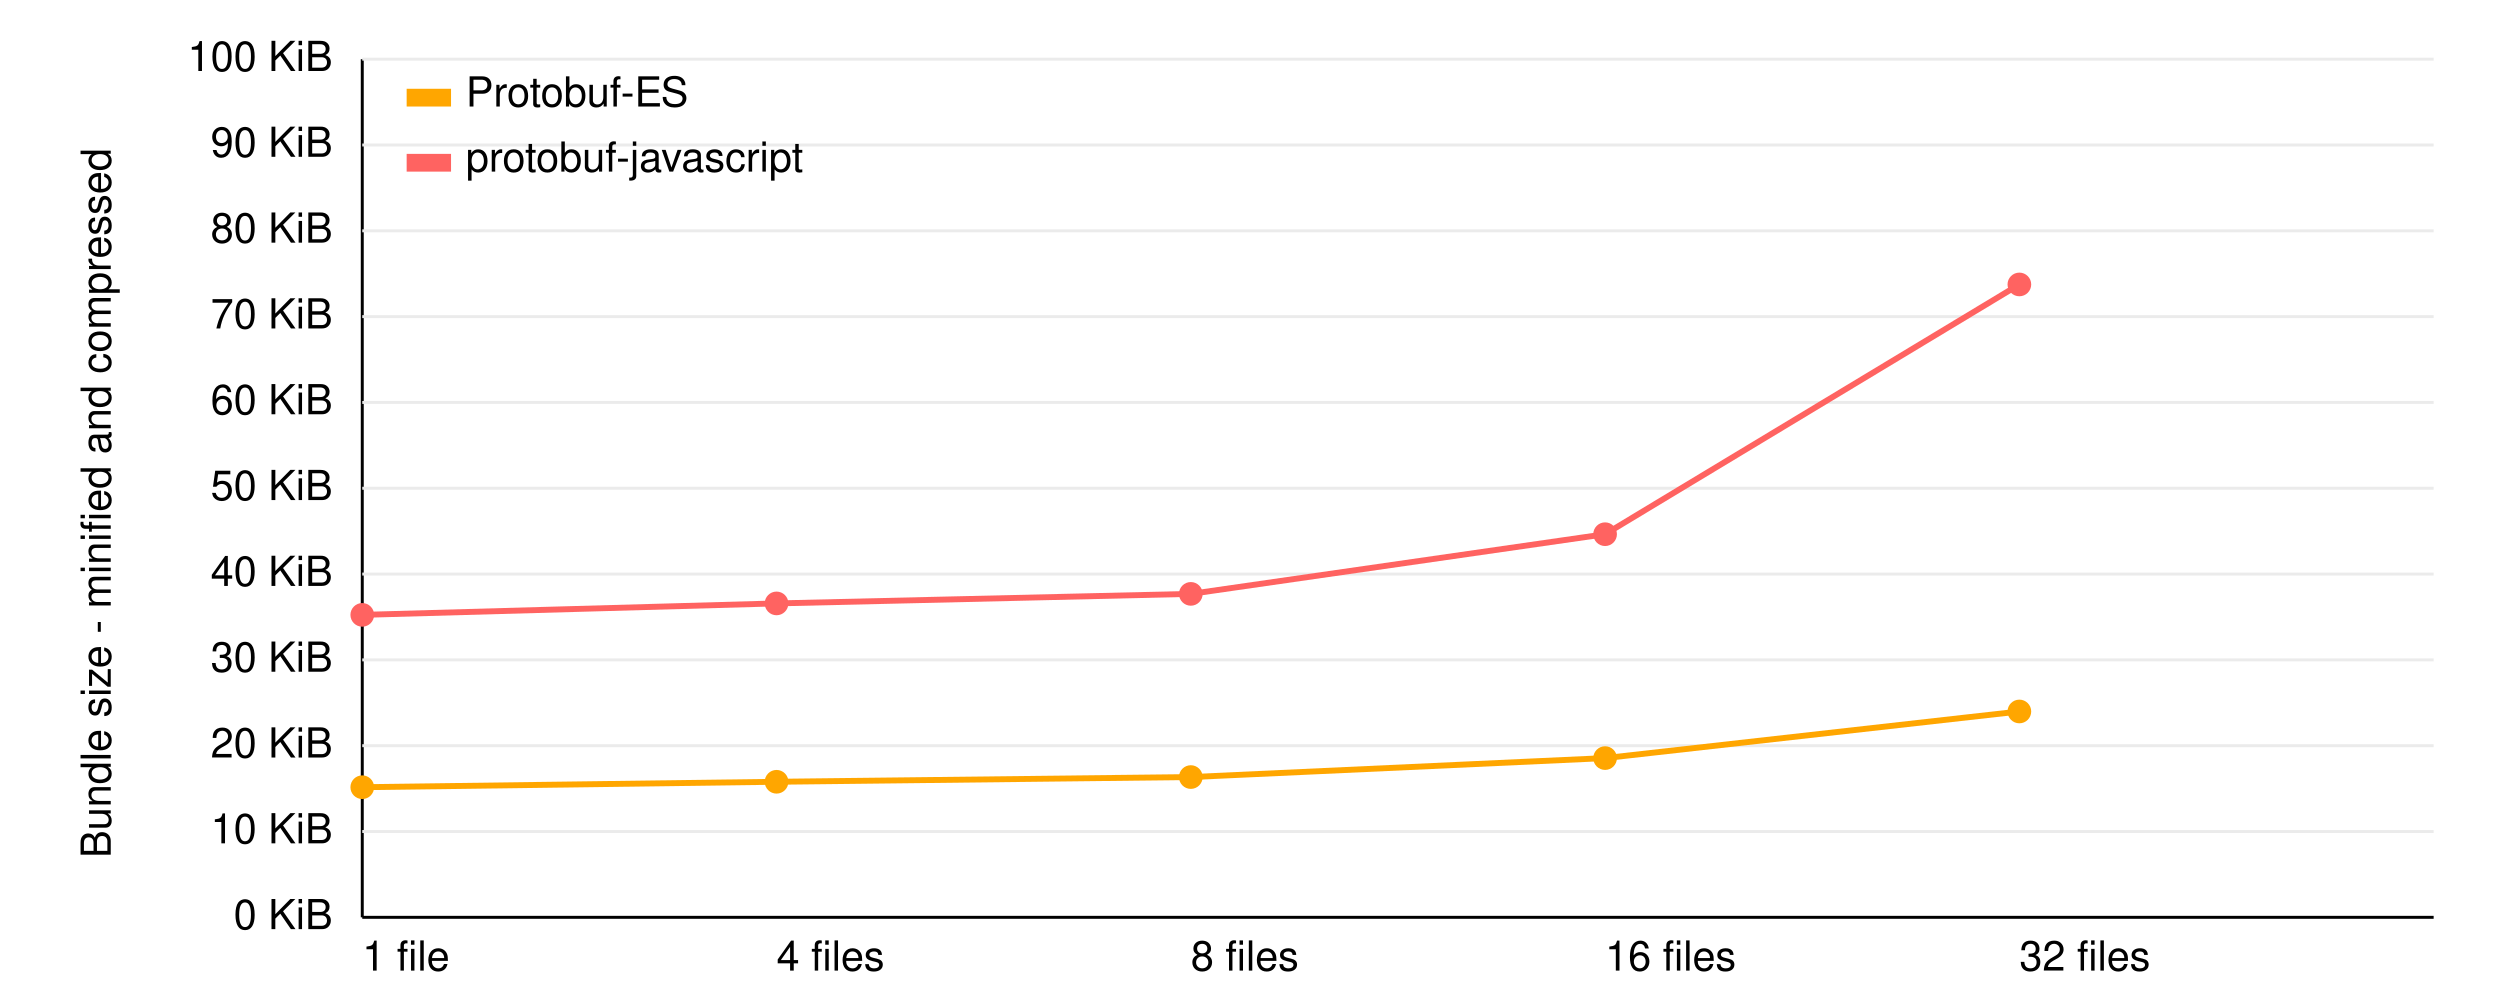
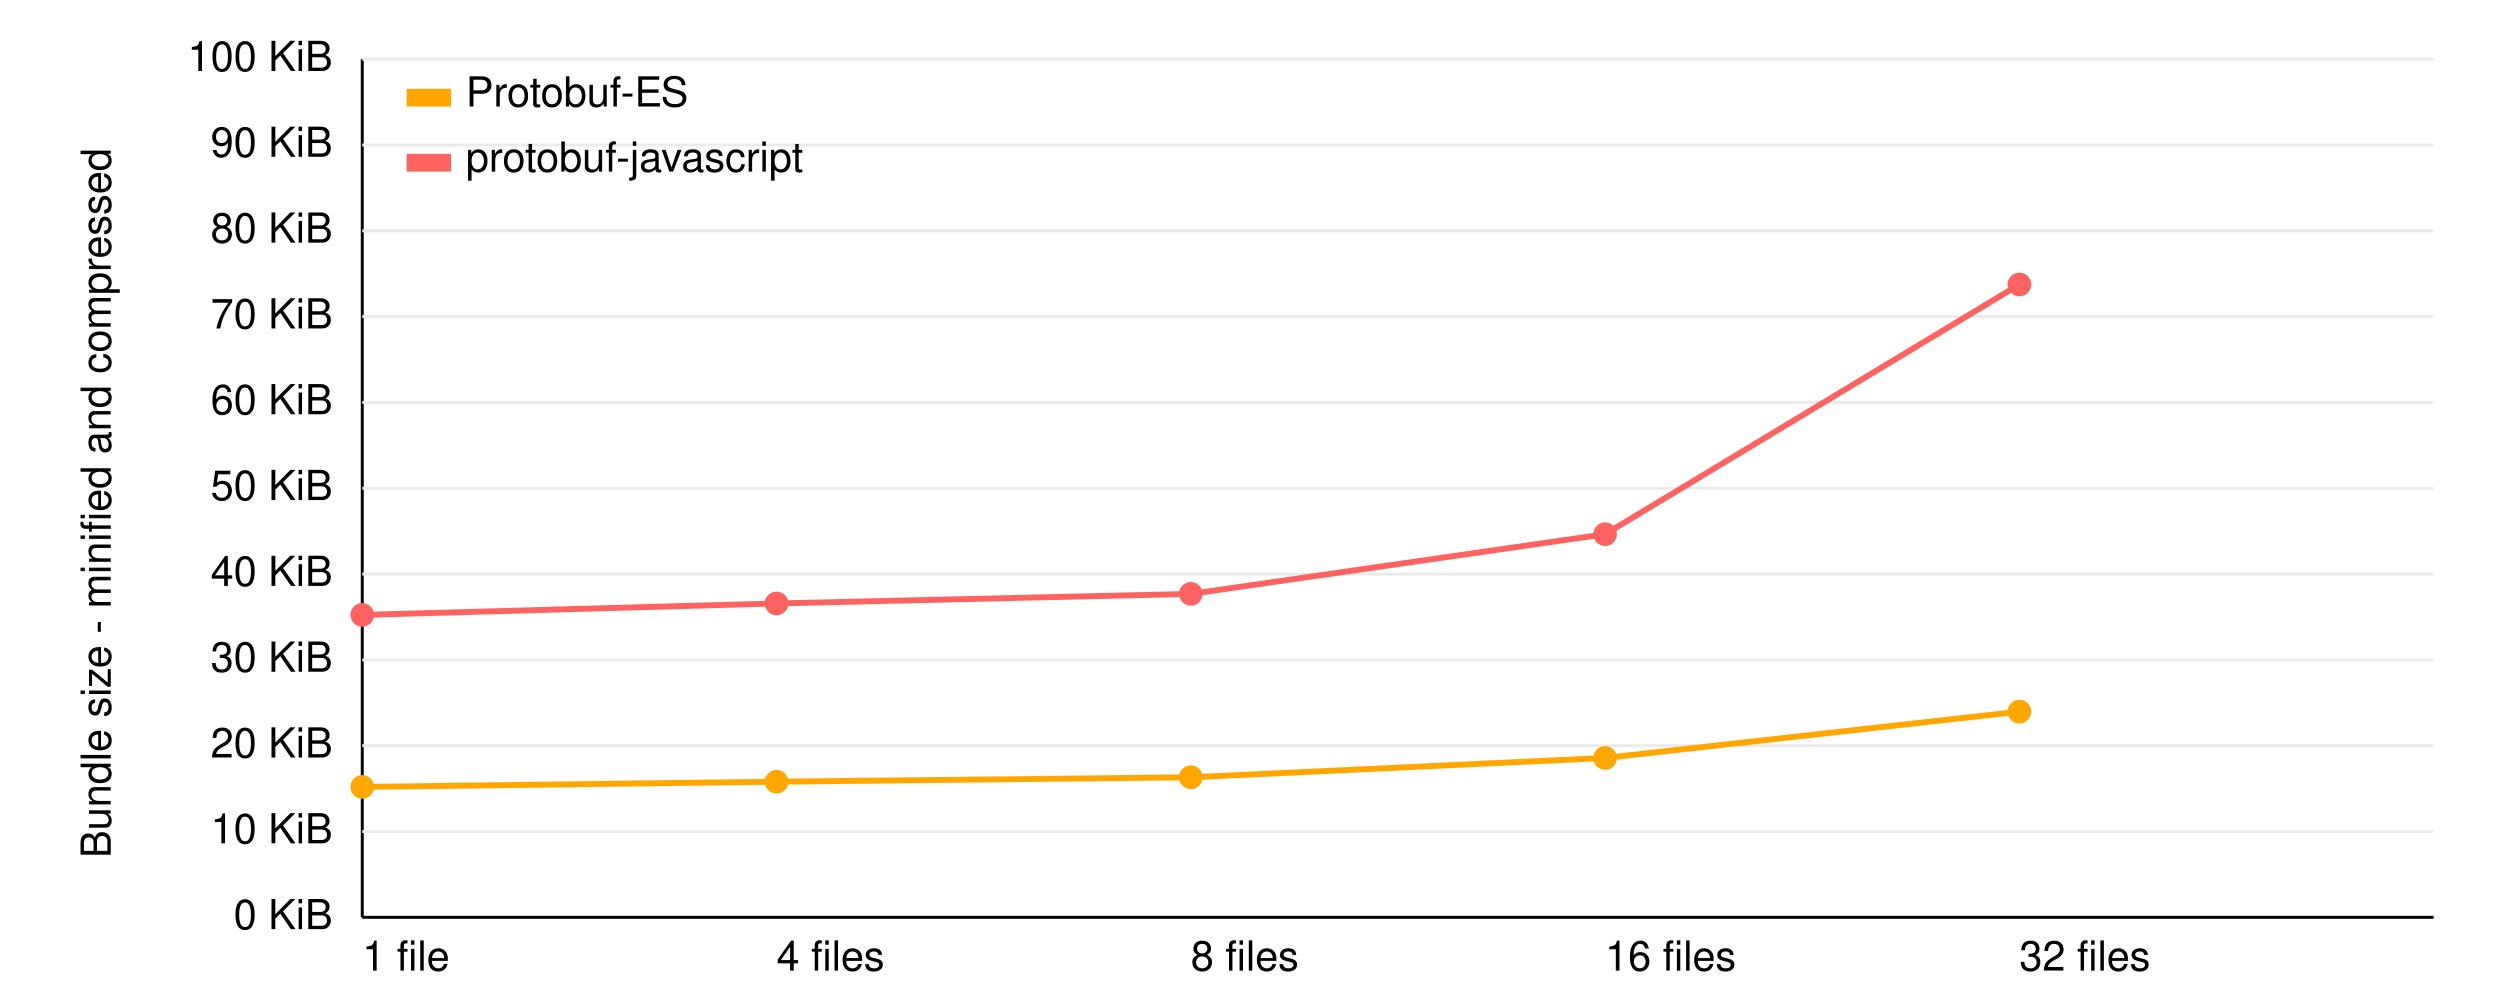
<svg xmlns="http://www.w3.org/2000/svg" version="1.1" width="820px" height="330px" viewBox="0 0 820 340" class="chart">
  <style>
      
      text {
        font: 14px Verdana, Helvetica, Arial, sans-serif;
      }
      
    </style>
  <g transform="translate(110,310)">
    <line y1="0" x2="700" stroke="black" />
    <text x="0" y="18" text-anchor="start">1 file</text>
    <text x="140" y="18" text-anchor="start">4 files</text>
    <text x="280" y="18" text-anchor="start">8 files</text>
    <text x="420" y="18" text-anchor="start">16 files</text>
    <text x="560" y="18" text-anchor="start">32 files</text>
  </g>
  <g transform="translate(110, 20)">
    <line x1="0" x2="0" y1="0" y2="290" stroke="black" />
    <g transform="rotate(-90), translate(-150,-85)">
      <text text-anchor="middle">Bundle size - minified and compressed</text>
    </g>
    <text x="-10" y="4" text-anchor="end">100 KiB</text>
    <line x1="0" x2="700" y1="0" y2="0" stroke="#ebebeb" />
    <text x="-10" y="33" text-anchor="end">90 KiB</text>
    <line x1="0" x2="700" y1="29" y2="29" stroke="#ebebeb" />
    <text x="-10" y="62" text-anchor="end">80 KiB</text>
    <line x1="0" x2="700" y1="58" y2="58" stroke="#ebebeb" />
    <text x="-10" y="91" text-anchor="end">70 KiB</text>
    <line x1="0" x2="700" y1="87" y2="87" stroke="#ebebeb" />
    <text x="-10" y="120" text-anchor="end">60 KiB</text>
    <line x1="0" x2="700" y1="116" y2="116" stroke="#ebebeb" />
    <text x="-10" y="149" text-anchor="end">50 KiB</text>
    <line x1="0" x2="700" y1="145" y2="145" stroke="#ebebeb" />
    <text x="-10" y="178" text-anchor="end">40 KiB</text>
    <line x1="0" x2="700" y1="174" y2="174" stroke="#ebebeb" />
    <text x="-10" y="207" text-anchor="end">30 KiB</text>
    <line x1="0" x2="700" y1="203" y2="203" stroke="#ebebeb" />
    <text x="-10" y="236" text-anchor="end">20 KiB</text>
    <line x1="0" x2="700" y1="232" y2="232" stroke="#ebebeb" />
    <text x="-10" y="265" text-anchor="end">10 KiB</text>
    <line x1="0" x2="700" y1="261" y2="261" stroke="#ebebeb" />
    <text x="-10" y="294" text-anchor="end">0 KiB</text>
  </g>
  <g transform="translate(110, 20)">
-     <polyline fill="none" stroke="#ffa600" stroke-width="2" points="0,246.03 140,244.192 280,242.6 420,236.189 560,220.434">
+     <polyline fill="none" stroke="#ffa600" stroke-width="2" points="0,245.928 140,244.164 280,242.671 420,236.14 560,220.485">
    </polyline>
-     <circle cx="0" cy="246.03" r="4" fill="#ffa600" />
-     <circle cx="140" cy="244.192" r="4" fill="#ffa600" />
-     <circle cx="280" cy="242.6" r="4" fill="#ffa600" />
-     <circle cx="420" cy="236.189" r="4" fill="#ffa600" />
-     <circle cx="560" cy="220.434" r="4" fill="#ffa600" />
+     <circle cx="0" cy="245.928" r="4" fill="#ffa600" />
+     <circle cx="140" cy="244.164" r="4" fill="#ffa600" />
+     <circle cx="280" cy="242.671" r="4" fill="#ffa600" />
+     <circle cx="420" cy="236.14" r="4" fill="#ffa600" />
+     <circle cx="560" cy="220.485" r="4" fill="#ffa600" />
  </g>
  <g transform="translate(110, 20)">
    <polyline fill="none" stroke="#ff6361" stroke-width="2" points="0,187.789 140,183.918 280,180.695 420,160.528 560,76.125">
    </polyline>
    <circle cx="0" cy="187.789" r="4" fill="#ff6361" />
    <circle cx="140" cy="183.918" r="4" fill="#ff6361" />
    <circle cx="280" cy="180.695" r="4" fill="#ff6361" />
    <circle cx="420" cy="160.528" r="4" fill="#ff6361" />
    <circle cx="560" cy="76.125" r="4" fill="#ff6361" />
  </g>
  <g transform="translate(125, 30)">
    <g transform="translate(0, 0)">
      <rect width="15" height="6" fill="#ffa600" />
      <text x="20" y="6">Protobuf-ES</text>
    </g>
    <g transform="translate(0, 22)">
      <rect width="15" height="6" fill="#ff6361" />
      <text x="20" y="6">protobuf-javascript</text>
    </g>
  </g>
</svg>
